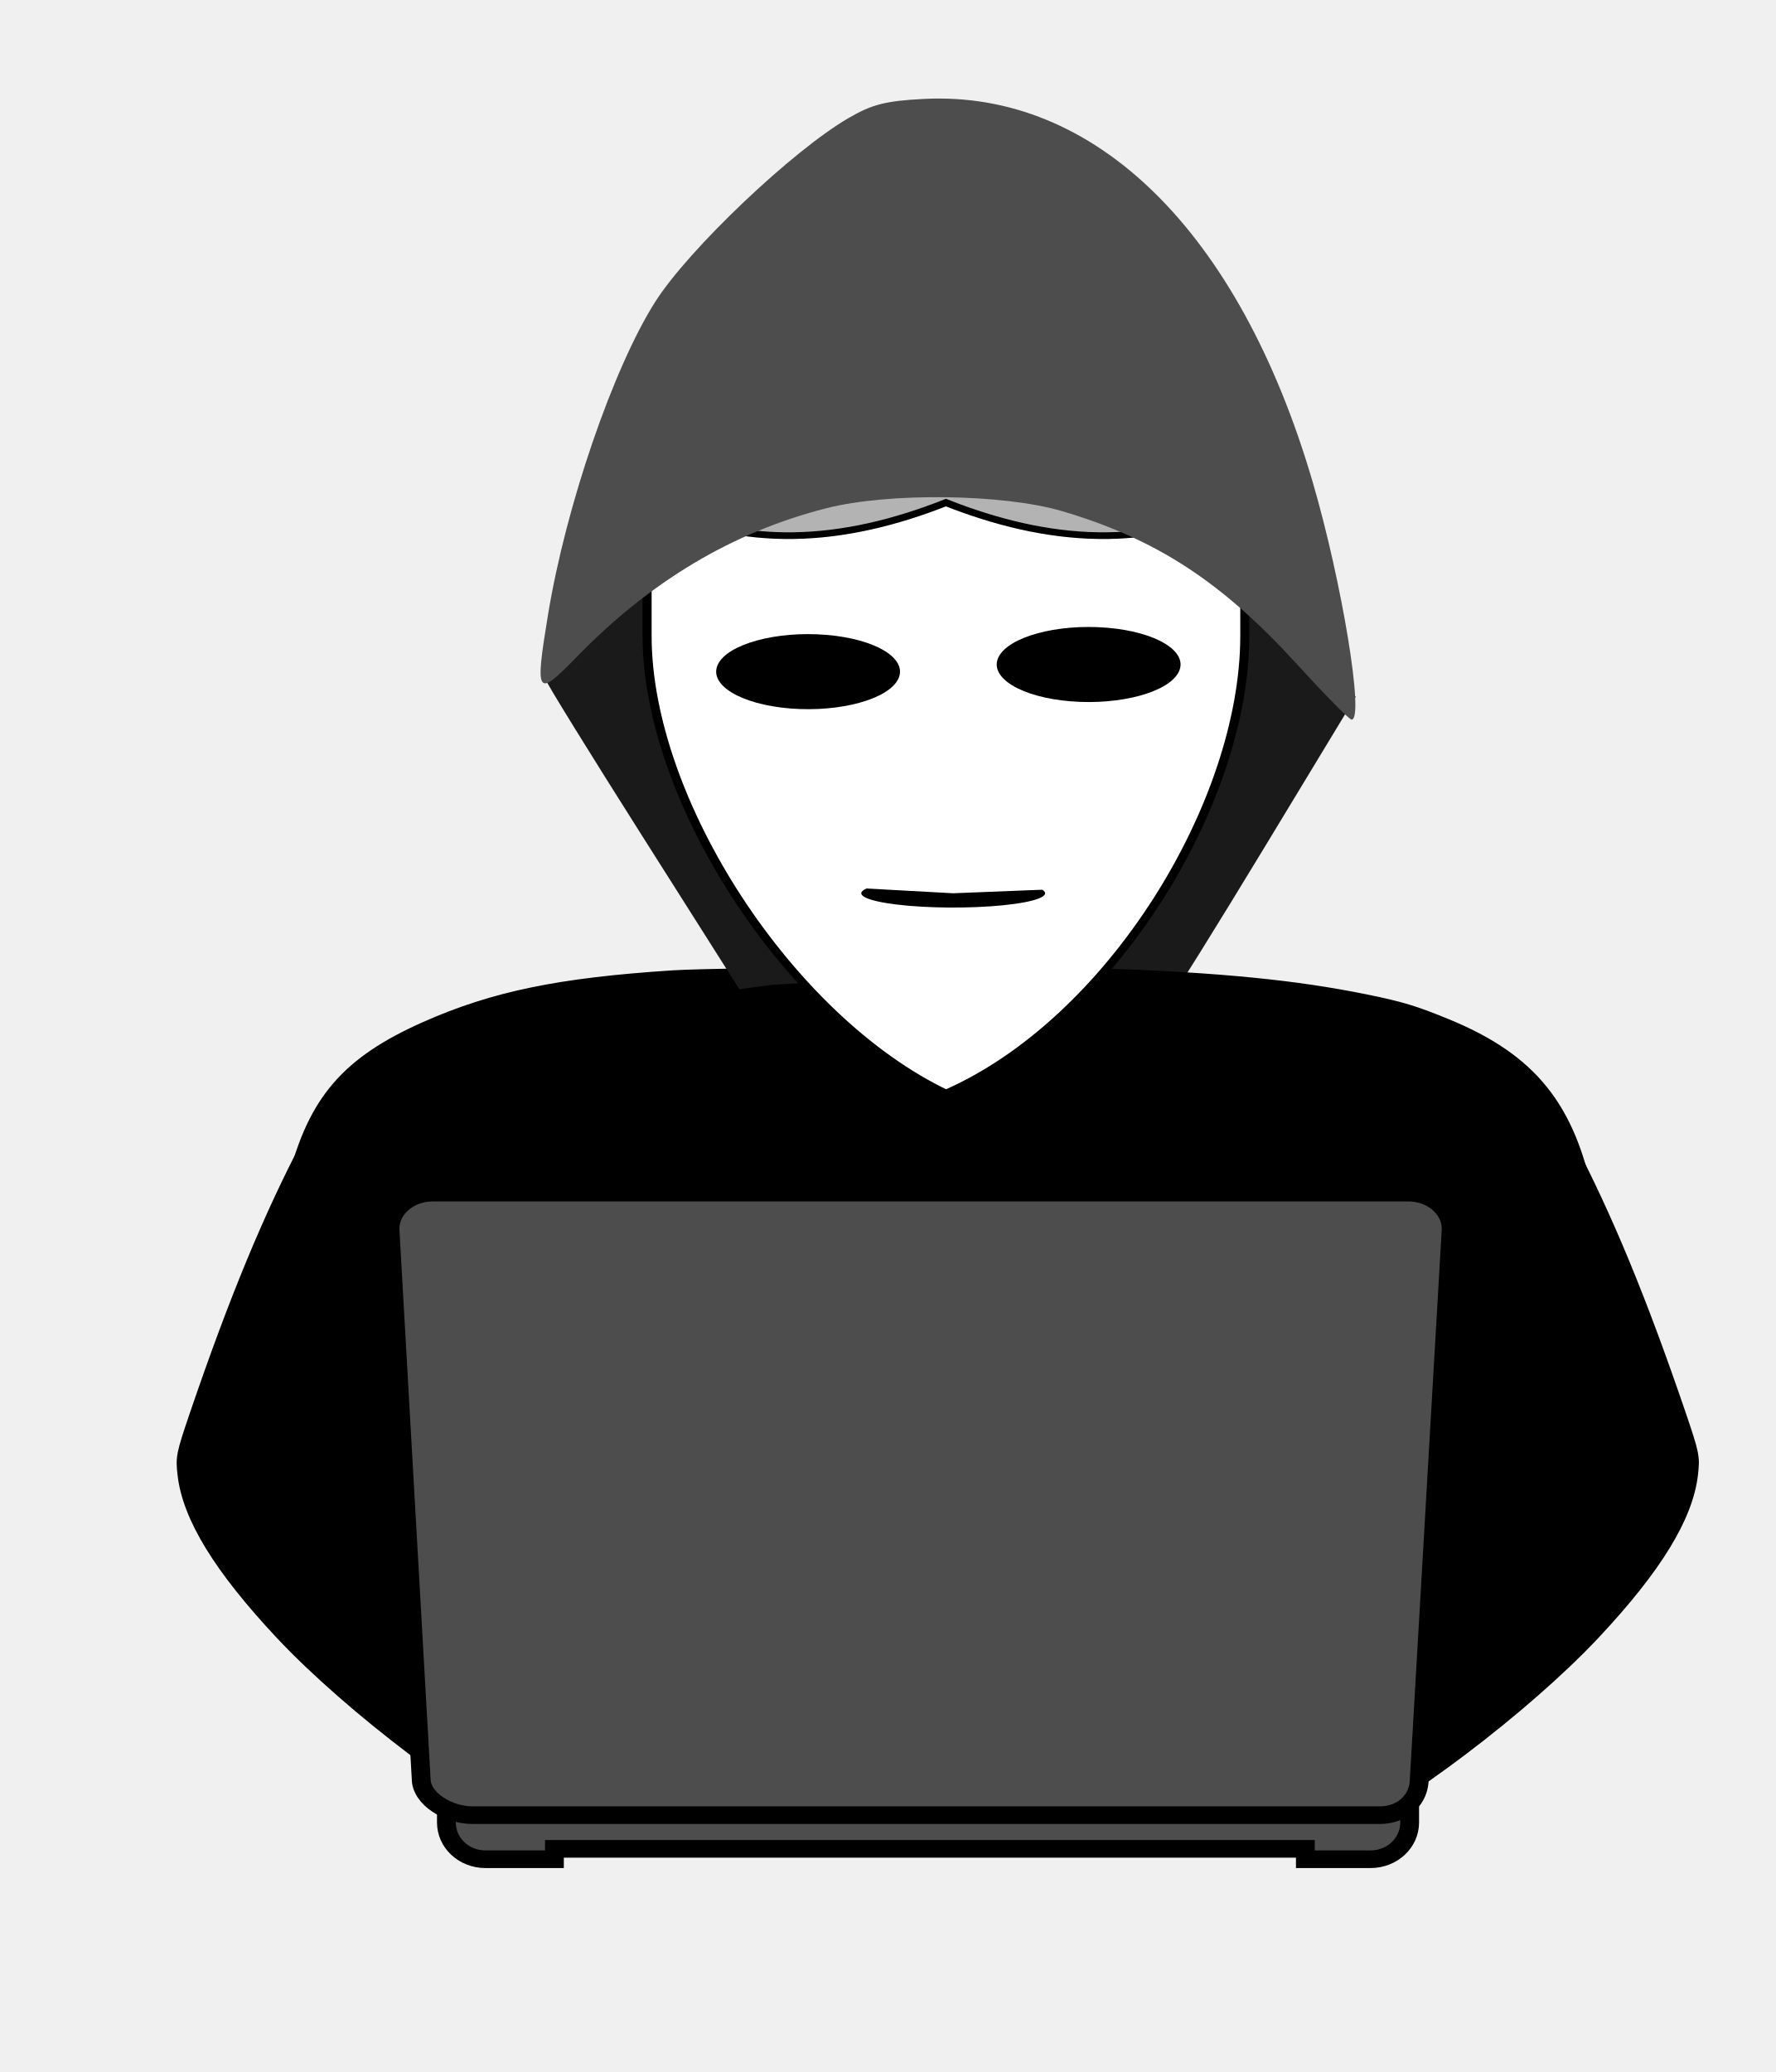
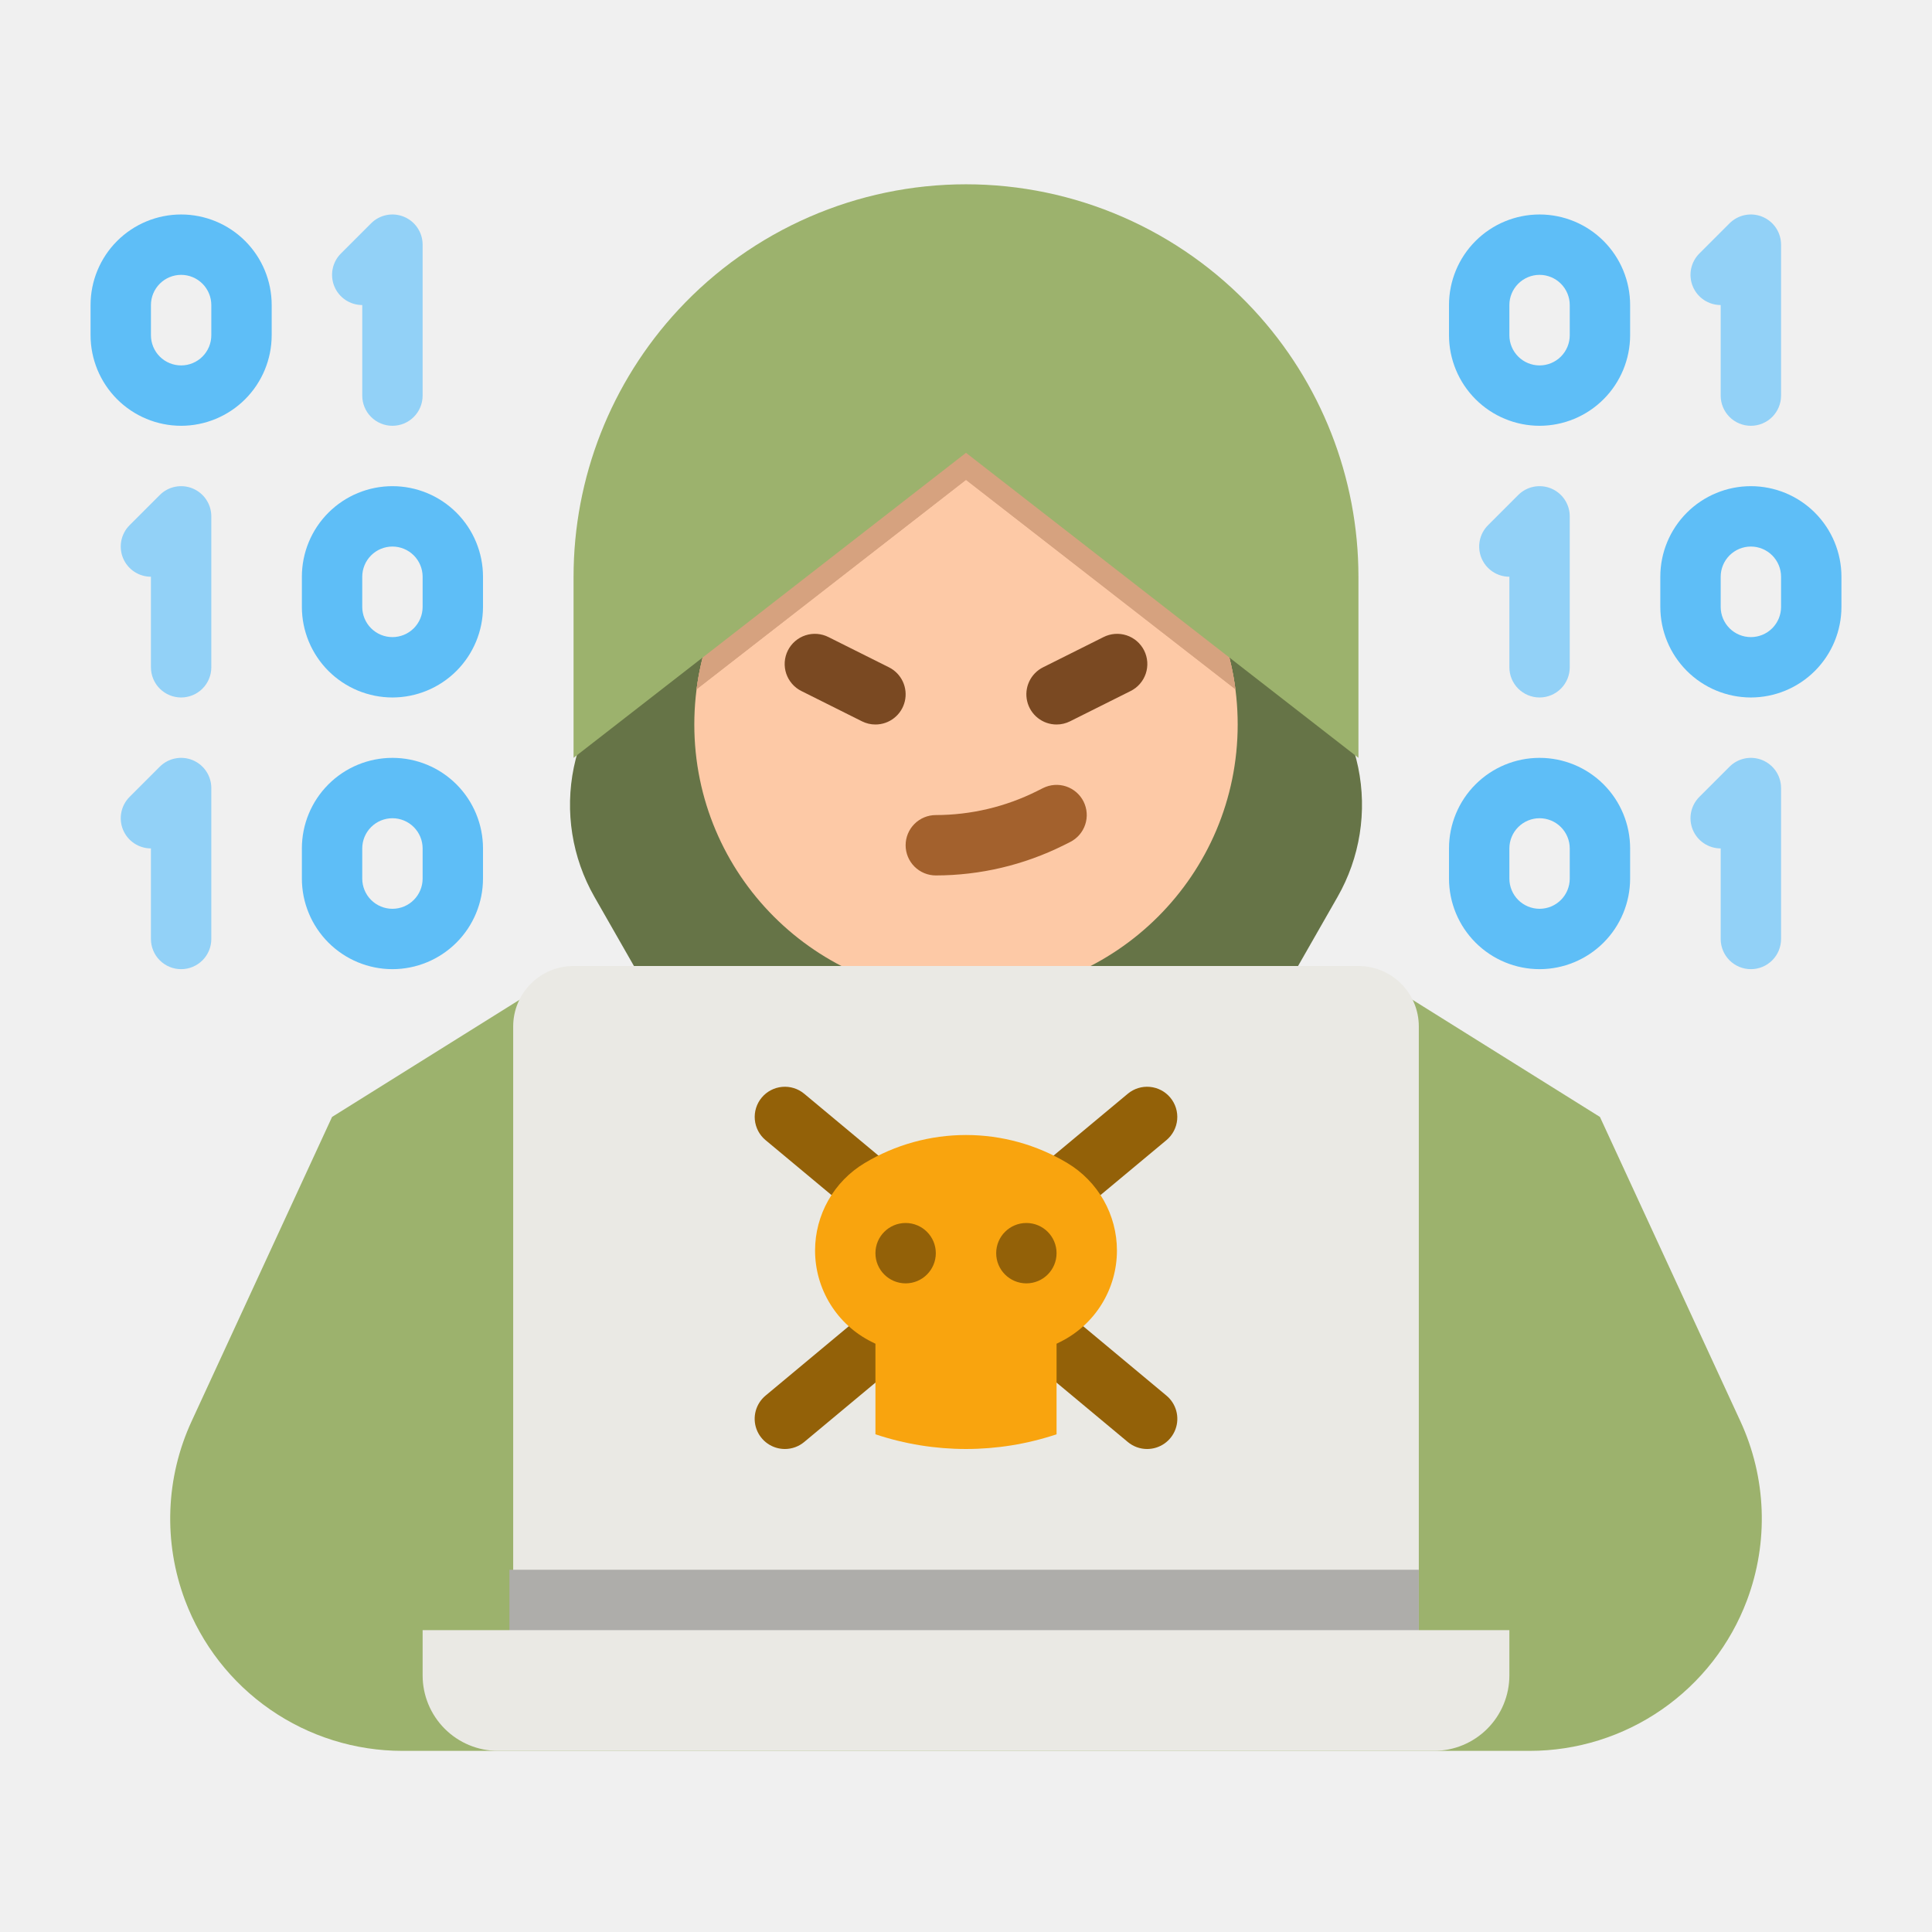
- <svg xmlns="http://www.w3.org/2000/svg" id="Layer_1" enable-background="new 0 0 432 504" xml:space="preserve" viewBox="0 0 432 504" version="1.1" y="0px" x="0px">
-   <defs id="defs9">
-     <linearGradient id="linearGradient4098-04-9-8">
-       <stop id="stop4100-8-2-2" style="stop-color:rgb(255, 177, 66)" offset="0" />
-       <stop id="stop4104-4-7-3" style="stop-color:rgb(200, 118, 0)" offset="1" />
-     </linearGradient>
-   </defs>
-   <flowRoot id="flowRoot5478" xml:space="preserve" style="font-size:40px;line-height:125%;font-family:Sans;letter-spacing:0px;word-spacing:0px;fill:#000000" transform="matrix(0.4524089,0.00973234,-0.00809988,0.5435877,585.3586,62.18266)">
-     <flowRegion id="flowRegion5480">
-       <rect id="rect5482" y="-87.494" width="395.98" x="-763.68" height="56.569" />
-     </flowRegion>
-     <flowPara id="flowPara5484" />
-   </flowRoot>
-   <path style="fill:#1a1a1a;fill-opacity:1" d="m 274.918,240.932 c -5.023,-1.033 -13.741,-1.92 -19.373,-1.969 l -10.241,-0.09 7.354,-4.346 c 22.903,-13.537 37.993,-45.494 42.324,-89.632 0.447,-4.555 1.184,-8.276 1.638,-8.269 1.408,0.022 15.235,13.198 24.413,23.266 l 8.749,9.596 -22.104,36.493 c -12.157,20.071 -22.447,36.569 -22.865,36.662 -0.418,0.093 -4.871,-0.676 -9.894,-1.71 z" id="path3697" />
-   <path style="opacity:1;fill:#000000;fill-opacity:1;fill-rule:nonzero;stroke:#000000;stroke-width:0.715;stroke-opacity:1" d="m 156.449,341.385 c -4.886,-0.207 -10.383,-0.622 -12.215,-0.922 -1.832,-0.301 -20.531,-2.604 -41.553,-5.118 -21.022,-2.515 -38.37,-4.633 -38.551,-4.708 -0.526,-0.218 5.01,-38.748 6.296,-43.824 4.985,-19.673 13.298,-29.313 32.681,-37.904 16.689,-7.396 32.808,-10.729 60.558,-12.523 12.116,-0.783 86.718,-1.122 104.696,-0.476 28.581,1.027 46.841,2.829 64.028,6.319 8.675,1.762 12.149,2.815 20.1,6.093 20.71,8.54 30.265,20.378 34.857,43.188 2.563,12.729 5.471,38.826 4.376,39.265 -2.017,0.81 -38.995,5.102 -51.37,5.962 -44.94,3.126 -154.464,5.894 -183.904,4.649 z" id="path4293-4" />
-   <path style="fill:#1a1a1a;fill-opacity:1" d="m 156.31,203.477 c -12.948,-20.43 -23.541,-37.589 -23.541,-38.131 0,-3.152 35.46,-33.007 37.057,-31.199 0.419,0.474 1.287,6.569 1.931,13.545 3.787,41.072 21.875,75.977 45.714,88.218 l 5.645,2.899 -15.27,0.044 c -8.398,0.024 -18.133,0.432 -21.632,0.907 l -6.362,0.862 -23.541,-37.145 z" id="path3699" />
-   <path style="fill:#b3b3b3;fill-opacity:1" id="path3551-8" d="M 215.806,29.018 A 63.181,109.218 0 0 1 291.802,92.98 63.181,109.218 0 0 1 262.993,230.347 63.181,109.218 0 0 1 180.941,195.261 63.181,109.218 0 0 1 192.502,50.519" />
-   <path style="fill:#000000;fill-opacity:1" d="m 315.464,444.553 c -1.914,-2.928 -5.855,-9.844 -8.758,-15.369 -2.903,-5.525 -7.493,-13.475 -10.201,-17.666 l -4.923,-7.621 3.557,-3.372 c 6.802,-6.448 20.223,-17.232 29.228,-23.484 4.983,-3.46 9.128,-6.325 9.21,-6.366 0.082,-0.041 -1.342,-6.924 -3.164,-15.295 -6.984,-32.08 -8.669,-46.162 -8.68,-72.55 l -0.008,-17.84 27.234,0 27.234,0 6.278,11.951 c 9.579,18.234 17.967,38.489 27.472,66.336 3.468,10.162 3.634,10.999 3.09,15.588 -1.271,10.7 -8.977,23.299 -24.149,39.48 -16.927,18.052 -47.578,41.233 -65.34,49.414 l -4.599,2.118 -3.481,-5.324 z" id="path3736" />
-   <path style="fill:#000000;fill-opacity:1" d="m 140.78,444.641 c 1.914,-2.928 5.855,-9.844 8.758,-15.369 2.903,-5.525 7.493,-13.475 10.201,-17.666 l 4.923,-7.621 -3.557,-3.372 c -6.802,-6.448 -20.223,-17.232 -29.228,-23.484 -4.983,-3.46 -9.128,-6.325 -9.21,-6.366 -0.082,-0.041 1.342,-6.924 3.164,-15.295 6.984,-32.08 8.669,-46.162 8.68,-72.55 l 0.008,-17.84 -27.234,0 -27.234,0 -6.278,11.951 c -9.579,18.234 -17.967,38.489 -27.472,66.336 -3.468,10.162 -3.634,10.999 -3.09,15.588 1.271,10.7 8.977,23.299 24.149,39.48 16.927,18.052 47.578,41.233 65.34,49.414 l 4.599,2.118 3.481,-5.324 z" id="path3736-1" />
-   <g id="g3689" transform="matrix(0.7375817,0,0,0.6918527,440.0164,-47.53927)" style="fill:#4d4d4d">
-     <path id="rect2830-0-7-4-7-4" d="m -449.339,701.868 0,7.612 c 0,7.149 5.732,12.907 12.873,12.907 l 22.752,1.9e-4 0,-3.64 247.662,0 0,3.64 21.507,0 c 7.141,0 12.893,-5.758 12.893,-12.907 l 0,-7.612 -317.697,0 z" style="fill:#4d4d4d;stroke:#000000;stroke-width:6.199" />
-     <path id="rect2830-2-2-8-5" d="m -453.758,488.007 321.598,0 c 7.867,0 14.201,5.699 14.201,12.779 l -10.518,193.328 c 0,7.079 -5.216,12.779 -13.083,12.779 l -299.214,0 c -7.867,0 -16.887,-5.699 -16.887,-12.779 l -10.294,-193.328 c 0,-7.079 6.333,-12.779 14.201,-12.779 z" style="fill:#4d4d4d;stroke:#000000;stroke-width:6.199" />
-   </g>
-   <flowRoot xml:space="preserve" id="flowRoot4677" style="font-style:normal;font-weight:normal;font-size:40px;line-height:125%;font-family:sans-serif;letter-spacing:0px;word-spacing:0px;fill:#000000;fill-opacity:1;stroke:none;stroke-width:1px;stroke-linecap:butt;stroke-linejoin:miter;stroke-opacity:1" transform="matrix(1.423775,0,0,0.8294893,-52.72862,645.8347)">
-     <flowRegion id="flowRegion4679">
-       <rect id="rect4681" width="98.156" height="92.116" x="152.519" y="-355.243" />
-     </flowRegion>
-     <flowPara id="flowPara4683" style="fill:#ffffff">&lt;/&gt;</flowPara>
-   </flowRoot>
-   <g id="g3400" transform="matrix(0.5509942,0,0,0.4071194,-84.65695,192.0662)">
-     <g transform="translate(378.2482,-497.66)" style="fill:#ffffff;stroke-width:4" id="g3831">
-       <path style="fill:#ffffff;stroke:#000000;stroke-width:4" d="m 61.083,326.18 0,79.665 c 0,98.107 62.547,228.42 131.94,273.21 72.914,-43.025 131.94,-173.38 131.94,-273.21 l 0,-79.665 c -21.568,14.279 -43.145,20.181 -64.713,19.737 -22.411,-0.461 -44.814,-7.776 -67.225,-19.737 -22.411,11.961 -44.814,19.276 -67.225,19.737 -21.568,0.444 -43.145,-5.458 -64.713,-19.737 z" id="path2793" />
-     </g>
-     <path id="path3366" d="M 563.886,173.027 C 518.411,139.551 472.152,61.098 452.485,-15.903 c -9.051,-35.436 -10.348,-48.582 -10.348,-104.904 0,-24.817 0.162,-45.121 0.361,-45.121 0.199,0 4.643,2.135 9.877,4.744 32.776,16.339 67.468,15.758 107.021,-1.791 l 12.082,-5.36 8.207,3.835 c 11.632,5.436 21.701,9.073 31.641,11.427 28.736,6.806 53.138,4.315 78.097,-7.974 l 11.295,-5.561 -0.454,51.327 c -0.484,54.789 -1.11,62.556 -7.279,90.302 -18.852,84.796 -65.217,165.112 -114.707,198.701 -3.388,2.299 -6.522,4.18 -6.966,4.18 -0.443,0 -3.786,-2.194 -7.428,-4.875 z" style="fill:#ffffff;fill-opacity:1" />
-     <path d="m 594.484,-79.146 a 40.576,22.424 0 0 1 47.724,-17.59 40.576,22.424 0 0 1 31.862,26.362 40.576,22.424 0 0 1 -47.681,17.625 40.576,22.424 0 0 1 -31.925,-26.339" id="path3368" style="fill:#000000;fill-opacity:1" />
-     <path d="m 470.619,-74.875 a 40.576,22.424 0 0 1 47.724,-17.59 40.576,22.424 0 0 1 31.862,26.362 40.576,22.424 0 0 1 -47.681,17.625 40.576,22.424 0 0 1 -31.925,-26.339" id="path3368-1" style="fill:#000000;fill-opacity:1" />
-     <path d="m 613.786,59.816 a 40.576,8.542 0 0 1 -17.167,9.274 40.576,8.542 0 0 1 -47.232,-0.444 40.576,8.542 0 0 1 -13.171,-9.56 l 38.259,2.846 z" id="path3368-1-5" style="fill:#000000;fill-opacity:1" />
-   </g>
-   <path style="fill:#4d4d4d;fill-opacity:1" d="m 315.302,161.36 c -18.152,-19.897 -34.096,-30.271 -56.88,-37.011 -14.332,-4.239 -42.265,-4.593 -57.409,-0.727 -22.79,5.818 -42.794,17.735 -60.704,36.163 -9.819,10.102 -10.244,9.473 -6.985,-10.344 4.341,-26.401 15.857,-59.979 26.083,-76.054 8.123,-12.769 33.433,-36.813 47.057,-44.702 5.715,-3.31 9.002,-4.143 18.211,-4.62 41.717,-2.16 76.727,32.237 94.571,92.914 7.199,24.481 12.717,58.068 9.54,58.068 -0.548,0 -6.616,-6.159 -13.483,-13.687 z" id="path3693" />
+ <svg xmlns="http://www.w3.org/2000/svg" width="512" height="512" viewBox="0 0 512 512" fill="none">
+   <path d="M170.721 173.959L200 152L256 120L312 152L341.279 173.959C350.865 181.149 357.496 191.592 359.924 203.327C362.353 215.061 360.412 227.279 354.467 237.683L344 256H168L157.533 237.683C151.588 227.279 149.647 215.061 152.076 203.327C154.504 191.592 161.134 181.149 170.721 173.959V173.959Z" fill="#667447" />
+   <path d="M256 264C295.765 264 328 231.765 328 192C328 152.235 295.765 120 256 120C216.235 120 184 152.235 184 192C184 231.765 216.235 264 256 264Z" fill="#FDC9A6" />
+   <path d="M327.4 182.66L256 127.16L184.6 182.66C186.87 165.33 195.366 149.417 208.503 137.888C221.64 126.36 238.522 120.003 256 120.003C273.478 120.003 290.36 126.36 303.497 137.888C316.634 149.417 325.13 165.33 327.4 182.66Z" fill="#D6A27F" />
+   <path d="M152 256L88 296L50.77 376.664C47.358 384.057 45.447 392.053 45.148 400.189C44.848 408.325 46.166 416.44 49.024 424.064V424.064C53.423 435.795 61.297 445.904 71.595 453.04C81.892 460.176 94.122 464 106.651 464H405.351C417.879 464 430.109 460.177 440.407 453.04C450.704 445.904 458.579 435.796 462.978 424.065V424.065C465.836 416.441 467.154 408.326 466.854 400.19C466.554 392.054 464.643 384.058 461.232 376.665L424 296L360 256H152Z" fill="#9CB26D" />
+   <path d="M152 256H360C364.243 256 368.313 257.686 371.314 260.686C374.314 263.687 376 267.757 376 272V432H136V272C136 267.757 137.686 263.687 140.686 260.686C143.687 257.686 147.757 256 152 256V256Z" fill="#EAE9E4" />
+   <path d="M208 384C206.355 384.001 204.751 383.495 203.404 382.551C202.057 381.607 201.034 380.272 200.474 378.725C199.913 377.179 199.843 375.498 200.273 373.911C200.702 372.323 201.611 370.907 202.874 369.854L298.874 289.854C300.504 288.495 302.607 287.84 304.72 288.032C306.833 288.224 308.783 289.248 310.142 290.878C311.5 292.508 312.156 294.611 311.964 296.724C311.772 298.837 310.748 300.787 309.118 302.146L213.118 382.146C211.682 383.345 209.871 384.002 208 384Z" fill="#936108" />
+   <path d="M304 384C302.129 384.002 300.317 383.346 298.882 382.146L202.882 302.146C201.252 300.787 200.228 298.837 200.036 296.724C199.844 294.611 200.5 292.508 201.858 290.878C203.216 289.248 205.167 288.224 207.28 288.032C209.393 287.84 211.496 288.495 213.126 289.854L309.126 369.854C310.389 370.907 311.298 372.323 311.727 373.911C312.157 375.498 312.086 377.179 311.526 378.725C310.966 380.272 309.943 381.607 308.596 382.551C307.249 383.495 305.644 384.001 304 384V384Z" fill="#936108" />
+   <path d="M327.4 182.66L256 127.16L184.6 182.66C186.87 165.33 195.366 149.417 208.503 137.888C221.64 126.36 238.522 120.003 256 120.003C273.478 120.003 290.36 126.36 303.497 137.888C316.634 149.417 325.13 165.33 327.4 182.66Z" fill="#D6A27F" />
+   <path d="M231.994 192C230.754 191.999 229.531 191.709 228.422 191.153L212.422 183.153C211.474 182.688 210.628 182.04 209.931 181.247C209.235 180.453 208.702 179.529 208.365 178.529C208.027 177.529 207.891 176.471 207.963 175.418C208.036 174.365 208.317 173.336 208.789 172.392C209.261 171.448 209.916 170.606 210.715 169.916C211.514 169.226 212.442 168.701 213.445 168.371C214.447 168.041 215.506 167.913 216.559 167.994C217.611 168.075 218.638 168.363 219.578 168.843L235.578 176.843C237.191 177.649 238.485 178.976 239.249 180.609C240.014 182.242 240.204 184.086 239.789 185.841C239.374 187.596 238.378 189.159 236.963 190.277C235.549 191.395 233.797 192.002 231.994 192V192Z" fill="#7A4922" />
+   <path d="M280.006 192C278.203 192.002 276.452 191.395 275.037 190.277C273.622 189.159 272.626 187.596 272.211 185.841C271.796 184.086 271.986 182.242 272.751 180.609C273.515 178.976 274.809 177.649 276.422 176.843L292.422 168.843C293.363 168.363 294.389 168.075 295.442 167.994C296.494 167.913 297.553 168.041 298.556 168.371C299.559 168.701 300.486 169.226 301.285 169.916C302.084 170.606 302.739 171.448 303.211 172.392C303.683 173.336 303.964 174.365 304.037 175.418C304.11 176.471 303.973 177.529 303.636 178.529C303.298 179.529 302.765 180.453 302.069 181.247C301.373 182.04 300.526 182.688 299.578 183.153L283.578 191.153C282.469 191.709 281.246 191.999 280.006 192V192Z" fill="#7A4922" />
+   <path d="M248 232C245.878 232 243.843 231.157 242.343 229.657C240.843 228.157 240 226.122 240 224C240 221.878 240.843 219.843 242.343 218.343C243.843 216.843 245.878 216 248 216C257.279 215.988 266.429 213.828 274.734 209.689L276.421 208.845C277.361 208.375 278.384 208.095 279.432 208.02C280.479 207.945 281.532 208.078 282.529 208.41C283.525 208.742 284.447 209.267 285.241 209.955C286.035 210.644 286.685 211.481 287.155 212.421C287.625 213.361 287.905 214.384 287.98 215.431C288.055 216.479 287.922 217.532 287.59 218.529C287.258 219.525 286.733 220.447 286.045 221.241C285.356 222.034 284.519 222.685 283.579 223.155L281.89 224C271.362 229.247 259.763 231.985 248 232Z" fill="#A3612D" />
+   <path d="M216 331.405C216 336.423 217.397 341.342 220.036 345.611C222.674 349.88 226.449 353.33 230.937 355.574L232 356.105V380.105C247.579 385.298 264.421 385.298 280 380.105V380.105V356.105L281.063 355.574C285.551 353.33 289.326 349.88 291.964 345.611C294.603 341.342 296 336.423 296 331.405V331.405C296 326.739 294.792 322.152 292.493 318.091C290.194 314.031 286.882 310.635 282.881 308.234V308.234C274.761 303.362 265.47 300.788 256 300.788C246.53 300.788 237.239 303.362 229.119 308.234V308.234C225.118 310.635 221.806 314.031 219.507 318.091C217.208 322.152 216 326.739 216 331.405V331.405Z" fill="#F9A40E" />
+   <path d="M240 340.105C244.418 340.105 248 336.523 248 332.105C248 327.687 244.418 324.105 240 324.105C235.582 324.105 232 327.687 232 332.105C232 336.523 235.582 340.105 240 340.105Z" fill="#936108" />
+   <path d="M272 340.105C276.418 340.105 280 336.523 280 332.105C280 327.687 276.418 324.105 272 324.105C267.582 324.105 264 327.687 264 332.105C264 336.523 267.582 340.105 272 340.105Z" fill="#936108" />
+   <path d="M408 112.84C401.637 112.833 395.537 110.302 391.037 105.803C386.538 101.303 384.007 95.203 384 88.84V80.84C384 74.475 386.529 68.37 391.029 63.869C395.53 59.368 401.635 56.84 408 56.84C414.365 56.84 420.47 59.368 424.971 63.869C429.471 68.37 432 74.475 432 80.84V88.84C431.993 95.203 429.462 101.303 424.963 105.803C420.463 110.302 414.363 112.833 408 112.84V112.84ZM408 72.84C405.879 72.842 403.846 73.686 402.346 75.186C400.846 76.686 400.002 78.719 400 80.84V88.84C400 90.962 400.843 92.996 402.343 94.497C403.843 95.997 405.878 96.84 408 96.84C410.122 96.84 412.157 95.997 413.657 94.497C415.157 92.996 416 90.962 416 88.84V80.84C415.998 78.719 415.154 76.686 413.654 75.186C412.154 73.686 410.121 72.842 408 72.84Z" fill="#5EBEF7" />
+   <path d="M464 112.84C461.878 112.84 459.843 111.997 458.343 110.497C456.843 108.997 456 106.962 456 104.84V80.84C454.418 80.84 452.871 80.371 451.555 79.492C450.239 78.613 449.214 77.363 448.609 75.901C448.003 74.44 447.845 72.831 448.153 71.279C448.462 69.727 449.224 68.302 450.343 67.183L458.343 59.183C459.462 58.064 460.887 57.302 462.439 56.993C463.991 56.685 465.599 56.843 467.061 57.449C468.523 58.054 469.773 59.08 470.652 60.395C471.531 61.711 472 63.258 472 64.84V104.84C472 106.962 471.157 108.997 469.657 110.497C468.156 111.997 466.122 112.84 464 112.84Z" fill="#92D1F7" />
+   <path d="M408 256.84C401.637 256.833 395.537 254.302 391.037 249.803C386.538 245.303 384.007 239.203 384 232.84V224.84C384 218.475 386.529 212.37 391.029 207.869C395.53 203.369 401.635 200.84 408 200.84C414.365 200.84 420.47 203.369 424.971 207.869C429.471 212.37 432 218.475 432 224.84V232.84C431.993 239.203 429.462 245.303 424.963 249.803C420.463 254.302 414.363 256.833 408 256.84V256.84ZM408 216.84C405.879 216.842 403.846 217.686 402.346 219.186C400.846 220.686 400.002 222.719 400 224.84V232.84C400 234.962 400.843 236.997 402.343 238.497C403.843 239.997 405.878 240.84 408 240.84C410.122 240.84 412.157 239.997 413.657 238.497C415.157 236.997 416 234.962 416 232.84V224.84C415.998 222.719 415.154 220.686 413.654 219.186C412.154 217.686 410.121 216.842 408 216.84V216.84Z" fill="#5EBEF7" />
+   <path d="M464 256.84C461.878 256.84 459.843 255.997 458.343 254.497C456.843 252.997 456 250.962 456 248.84V224.84C454.418 224.84 452.871 224.371 451.555 223.492C450.239 222.613 449.214 221.363 448.609 219.902C448.003 218.44 447.845 216.831 448.153 215.279C448.462 213.727 449.224 212.302 450.343 211.183L458.343 203.183C459.462 202.064 460.887 201.302 462.439 200.993C463.991 200.685 465.599 200.843 467.061 201.449C468.523 202.054 469.773 203.08 470.652 204.395C471.531 205.711 472 207.258 472 208.84V248.84C472 250.962 471.157 252.997 469.657 254.497C468.156 255.997 466.122 256.84 464 256.84Z" fill="#92D1F7" />
+   <path d="M464 184.84C457.637 184.833 451.537 182.302 447.037 177.803C442.538 173.303 440.007 167.203 440 160.84V152.84C440 146.475 442.529 140.37 447.029 135.869C451.53 131.369 457.635 128.84 464 128.84C470.365 128.84 476.47 131.369 480.971 135.869C485.471 140.37 488 146.475 488 152.84V160.84C487.993 167.203 485.462 173.303 480.963 177.803C476.463 182.302 470.363 184.833 464 184.84ZM464 144.84C461.879 144.842 459.846 145.686 458.346 147.186C456.846 148.686 456.002 150.719 456 152.84V160.84C456 162.962 456.843 164.997 458.343 166.497C459.843 167.997 461.878 168.84 464 168.84C466.122 168.84 468.157 167.997 469.657 166.497C471.157 164.997 472 162.962 472 160.84V152.84C471.998 150.719 471.154 148.686 469.654 147.186C468.154 145.686 466.121 144.842 464 144.84Z" fill="#5EBEF7" />
+   <path d="M408 184.84C405.878 184.84 403.843 183.997 402.343 182.497C400.843 180.997 400 178.962 400 176.84V152.84C398.418 152.84 396.871 152.371 395.555 151.492C394.239 150.613 393.214 149.363 392.609 147.902C392.003 146.44 391.845 144.831 392.153 143.279C392.462 141.727 393.224 140.302 394.343 139.183L402.343 131.183C403.462 130.064 404.887 129.302 406.439 128.993C407.991 128.685 409.599 128.843 411.061 129.449C412.523 130.054 413.773 131.08 414.652 132.395C415.531 133.711 416 135.258 416 136.84V176.84C416 178.962 415.157 180.997 413.657 182.497C412.156 183.997 410.122 184.84 408 184.84Z" fill="#92D1F7" />
+   <path d="M48 112.84C41.637 112.833 35.537 110.302 31.037 105.803C26.538 101.303 24.007 95.203 24 88.84V80.84C24 74.475 26.529 68.37 31.029 63.869C35.53 59.368 41.635 56.84 48 56.84C54.365 56.84 60.47 59.368 64.971 63.869C69.471 68.37 72 74.475 72 80.84V88.84C71.993 95.203 69.462 101.303 64.963 105.803C60.463 110.302 54.363 112.833 48 112.84ZM48 72.84C45.879 72.842 43.846 73.686 42.346 75.186C40.846 76.686 40.002 78.719 40 80.84V88.84C40 90.962 40.843 92.996 42.343 94.497C43.843 95.997 45.878 96.84 48 96.84C50.122 96.84 52.157 95.997 53.657 94.497C55.157 92.996 56 90.962 56 88.84V80.84C55.998 78.719 55.154 76.686 53.654 75.186C52.154 73.686 50.121 72.842 48 72.84V72.84Z" fill="#5EBEF7" />
+   <path d="M104 112.84C101.878 112.84 99.843 111.997 98.343 110.497C96.843 108.997 96 106.962 96 104.84V80.84C94.418 80.84 92.871 80.371 91.555 79.492C90.239 78.613 89.214 77.363 88.609 75.901C88.003 74.44 87.844 72.831 88.153 71.279C88.462 69.727 89.224 68.302 90.343 67.183L98.343 59.183C99.462 58.064 100.887 57.302 102.439 56.993C103.991 56.685 105.599 56.843 107.061 57.449C108.523 58.054 109.773 59.08 110.652 60.395C111.531 61.711 112 63.258 112 64.84V104.84C112 106.962 111.157 108.997 109.657 110.497C108.156 111.997 106.122 112.84 104 112.84Z" fill="#92D1F7" />
+   <path d="M104 184.84C97.637 184.833 91.537 182.302 87.037 177.803C82.538 173.303 80.007 167.203 80 160.84V152.84C80 146.475 82.529 140.37 87.029 135.869C91.53 131.369 97.635 128.84 104 128.84C110.365 128.84 116.47 131.369 120.971 135.869C125.471 140.37 128 146.475 128 152.84V160.84C127.993 167.203 125.462 173.303 120.963 177.803C116.463 182.302 110.363 184.833 104 184.84ZM104 144.84C101.879 144.842 99.846 145.686 98.346 147.186C96.846 148.686 96.002 150.719 96 152.84V160.84C96 162.962 96.843 164.997 98.343 166.497C99.843 167.997 101.878 168.84 104 168.84C106.122 168.84 108.157 167.997 109.657 166.497C111.157 164.997 112 162.962 112 160.84V152.84C111.998 150.719 111.154 148.686 109.654 147.186C108.154 145.686 106.121 144.842 104 144.84Z" fill="#5EBEF7" />
+   <path d="M104 256.84C97.637 256.833 91.537 254.302 87.037 249.803C82.538 245.303 80.007 239.203 80 232.84V224.84C80 218.475 82.529 212.37 87.029 207.869C91.53 203.369 97.635 200.84 104 200.84C110.365 200.84 116.47 203.369 120.971 207.869C125.471 212.37 128 218.475 128 224.84V232.84C127.993 239.203 125.462 245.303 120.963 249.803C116.463 254.302 110.363 256.833 104 256.84ZM104 216.84C101.879 216.842 99.846 217.686 98.346 219.186C96.846 220.686 96.002 222.719 96 224.84V232.84C96 234.962 96.843 236.997 98.343 238.497C99.843 239.997 101.878 240.84 104 240.84C106.122 240.84 108.157 239.997 109.657 238.497C111.157 236.997 112 234.962 112 232.84V224.84C111.998 222.719 111.154 220.686 109.654 219.186C108.154 217.686 106.121 216.842 104 216.84V216.84Z" fill="#5EBEF7" />
+   <path d="M48 184.84C45.878 184.84 43.843 183.997 42.343 182.497C40.843 180.997 40 178.962 40 176.84V152.84C38.417 152.84 36.871 152.371 35.555 151.492C34.239 150.613 33.214 149.363 32.608 147.902C32.003 146.44 31.845 144.831 32.153 143.279C32.462 141.727 33.224 140.302 34.343 139.183L42.343 131.183C43.462 130.064 44.887 129.302 46.439 128.993C47.991 128.685 49.599 128.843 51.061 129.449C52.523 130.054 53.773 131.08 54.652 132.395C55.531 133.711 56 135.258 56 136.84V176.84C56 178.962 55.157 180.997 53.657 182.497C52.156 183.997 50.121 184.84 48 184.84Z" fill="#92D1F7" />
+   <path d="M48 256.84C45.878 256.84 43.843 255.997 42.343 254.497C40.843 252.997 40 250.962 40 248.84V224.84C38.417 224.84 36.871 224.371 35.555 223.492C34.239 222.613 33.214 221.363 32.608 219.902C32.003 218.44 31.845 216.831 32.153 215.279C32.462 213.727 33.224 212.302 34.343 211.183L42.343 203.183C43.462 202.064 44.887 201.302 46.439 200.993C47.991 200.685 49.599 200.843 51.061 201.449C52.523 202.054 53.773 203.08 54.652 204.395C55.531 205.711 56 207.258 56 208.84V248.84C56 250.962 55.157 252.997 53.657 254.497C52.156 255.997 50.121 256.84 48 256.84Z" fill="#92D1F7" />
+   <path d="M376 416H135V436H376V416Z" fill="#AEADAA" />
+   <path d="M112 432H400V444C400 449.304 397.893 454.391 394.142 458.142C390.391 461.893 385.304 464 380 464H132C126.696 464 121.609 461.893 117.858 458.142C114.107 454.391 112 449.304 112 444V432Z" fill="#EAE9E4" />
+   <path d="M360 200.84V152.84C360 126.589 350.073 101.309 332.211 82.073V82.073C322.477 71.59 310.684 63.228 297.571 57.51C284.458 51.792 270.307 48.84 256.001 48.84C241.695 48.84 227.544 51.792 214.431 57.51C201.318 63.228 189.525 71.59 179.791 82.073C161.928 101.309 152 126.589 152 152.84V200.84L256 120L360 200.84Z" fill="#9CB26D" />
</svg>
